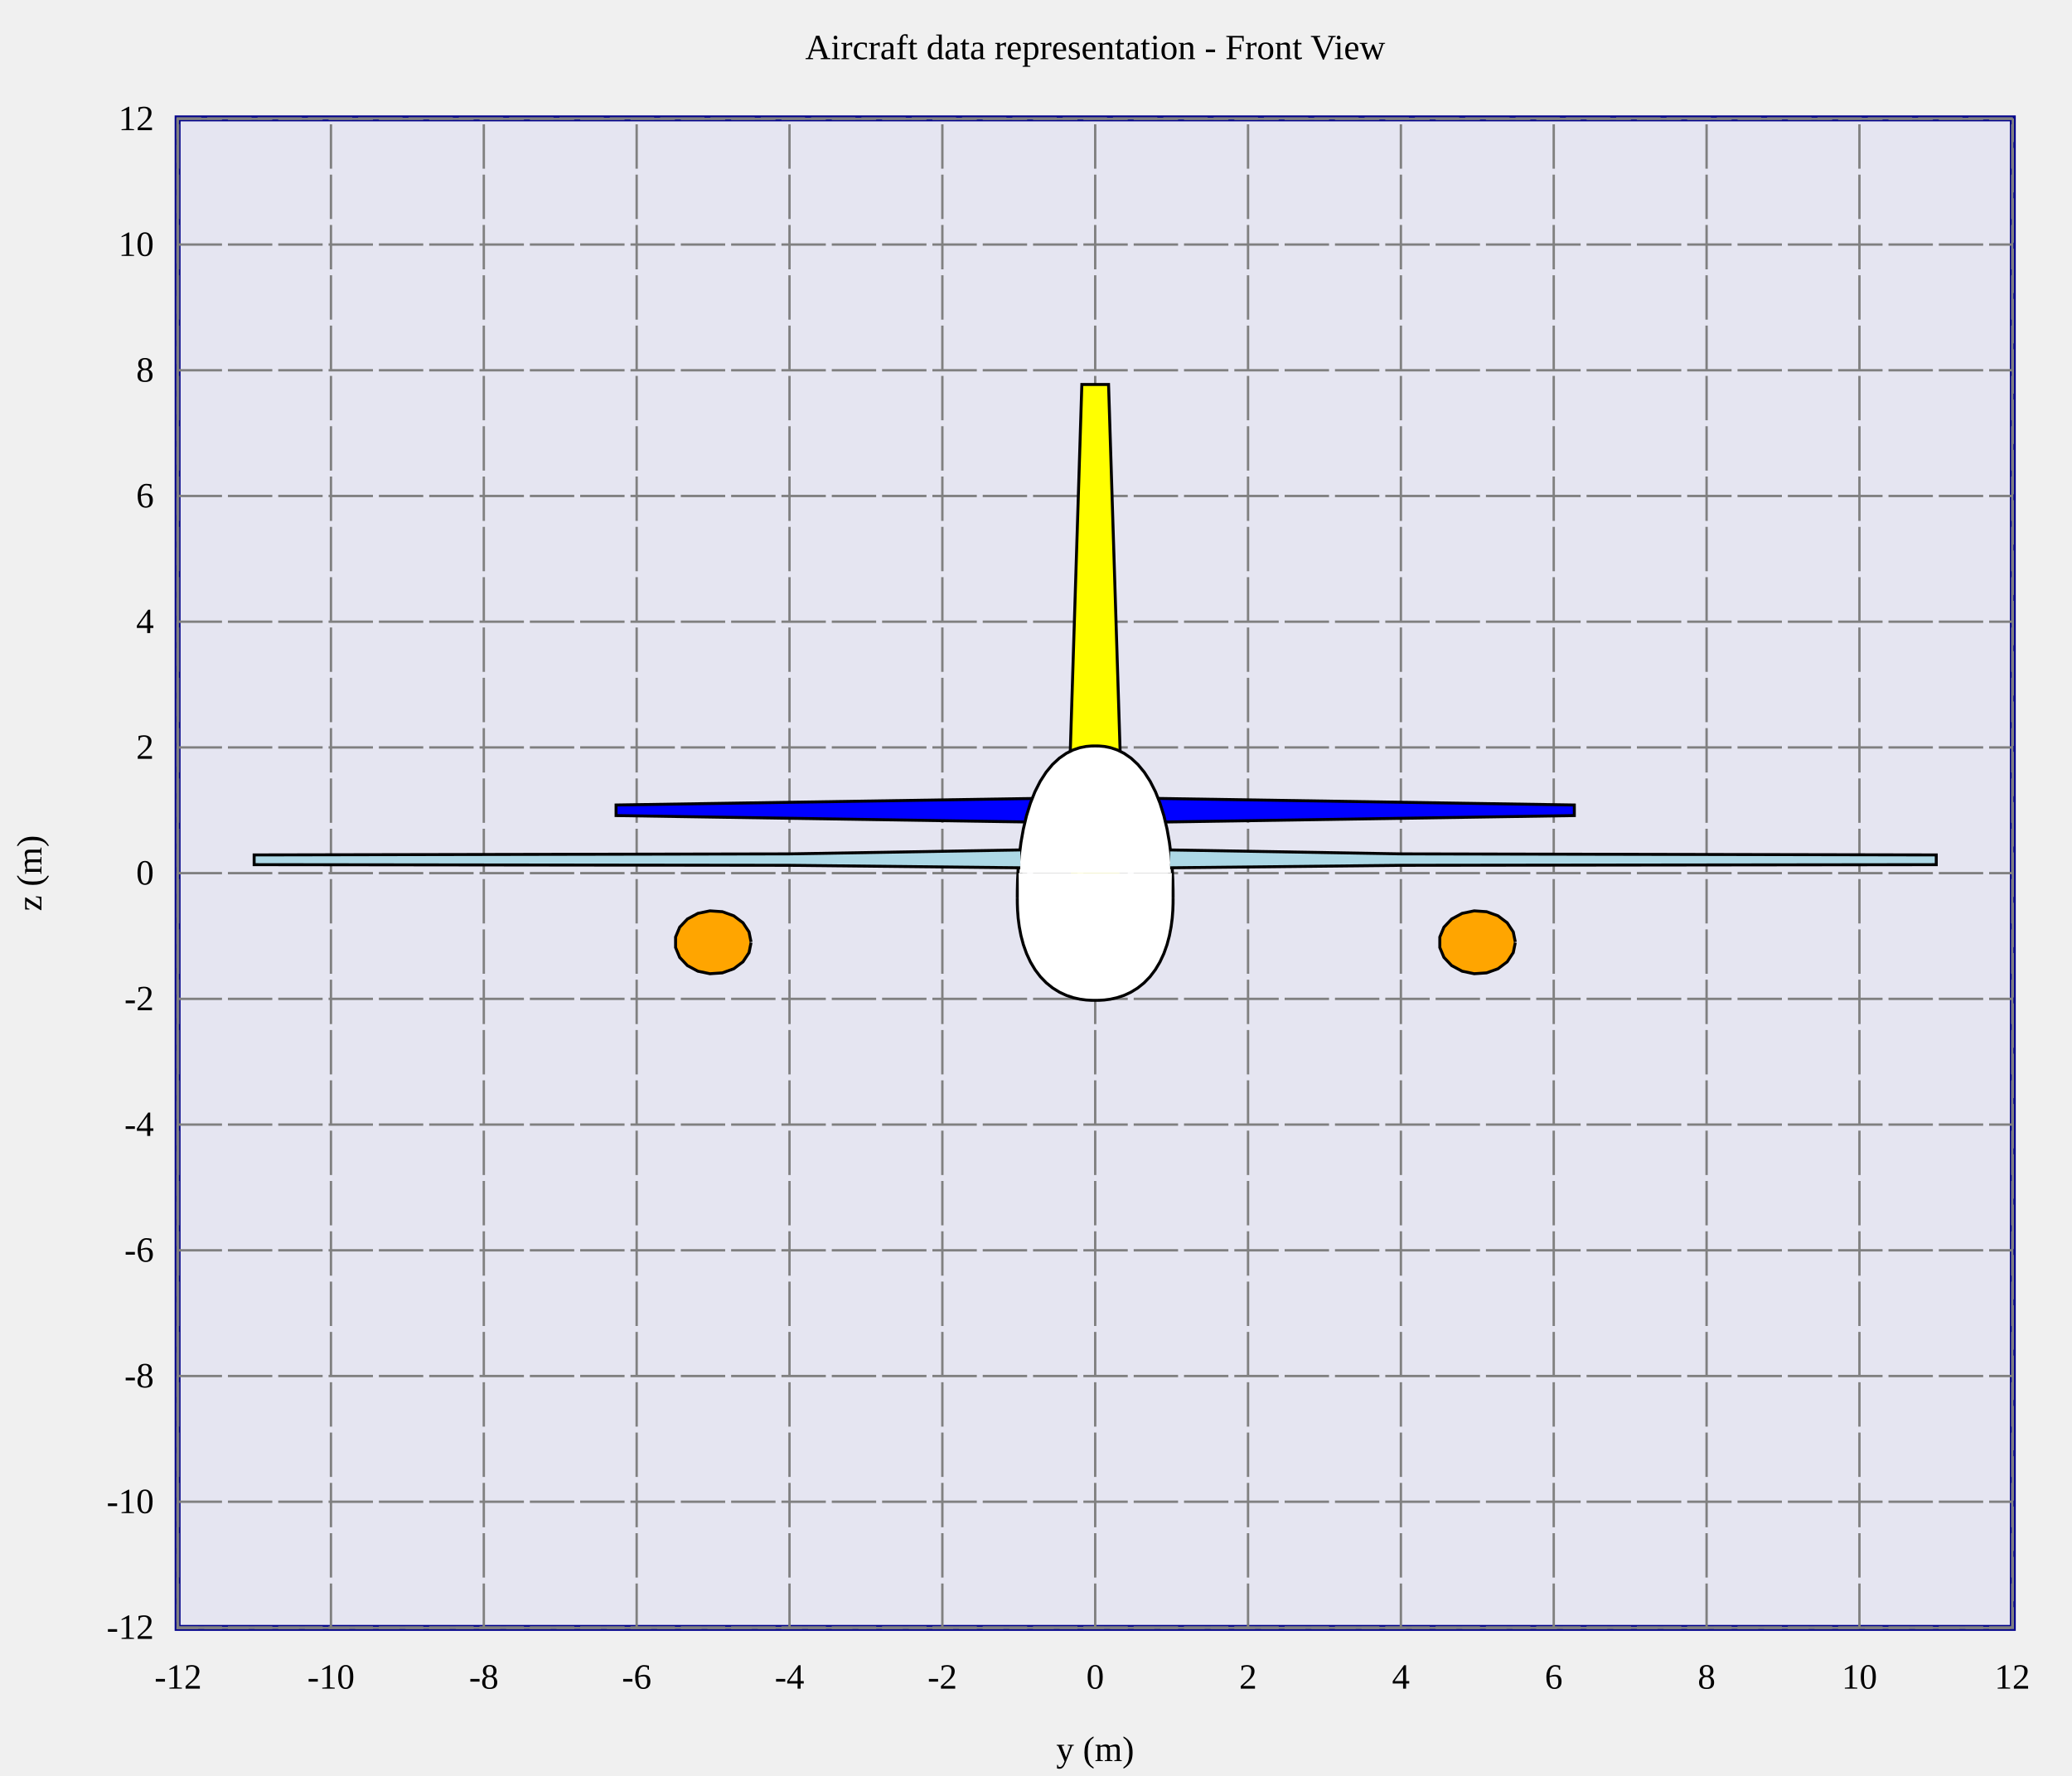
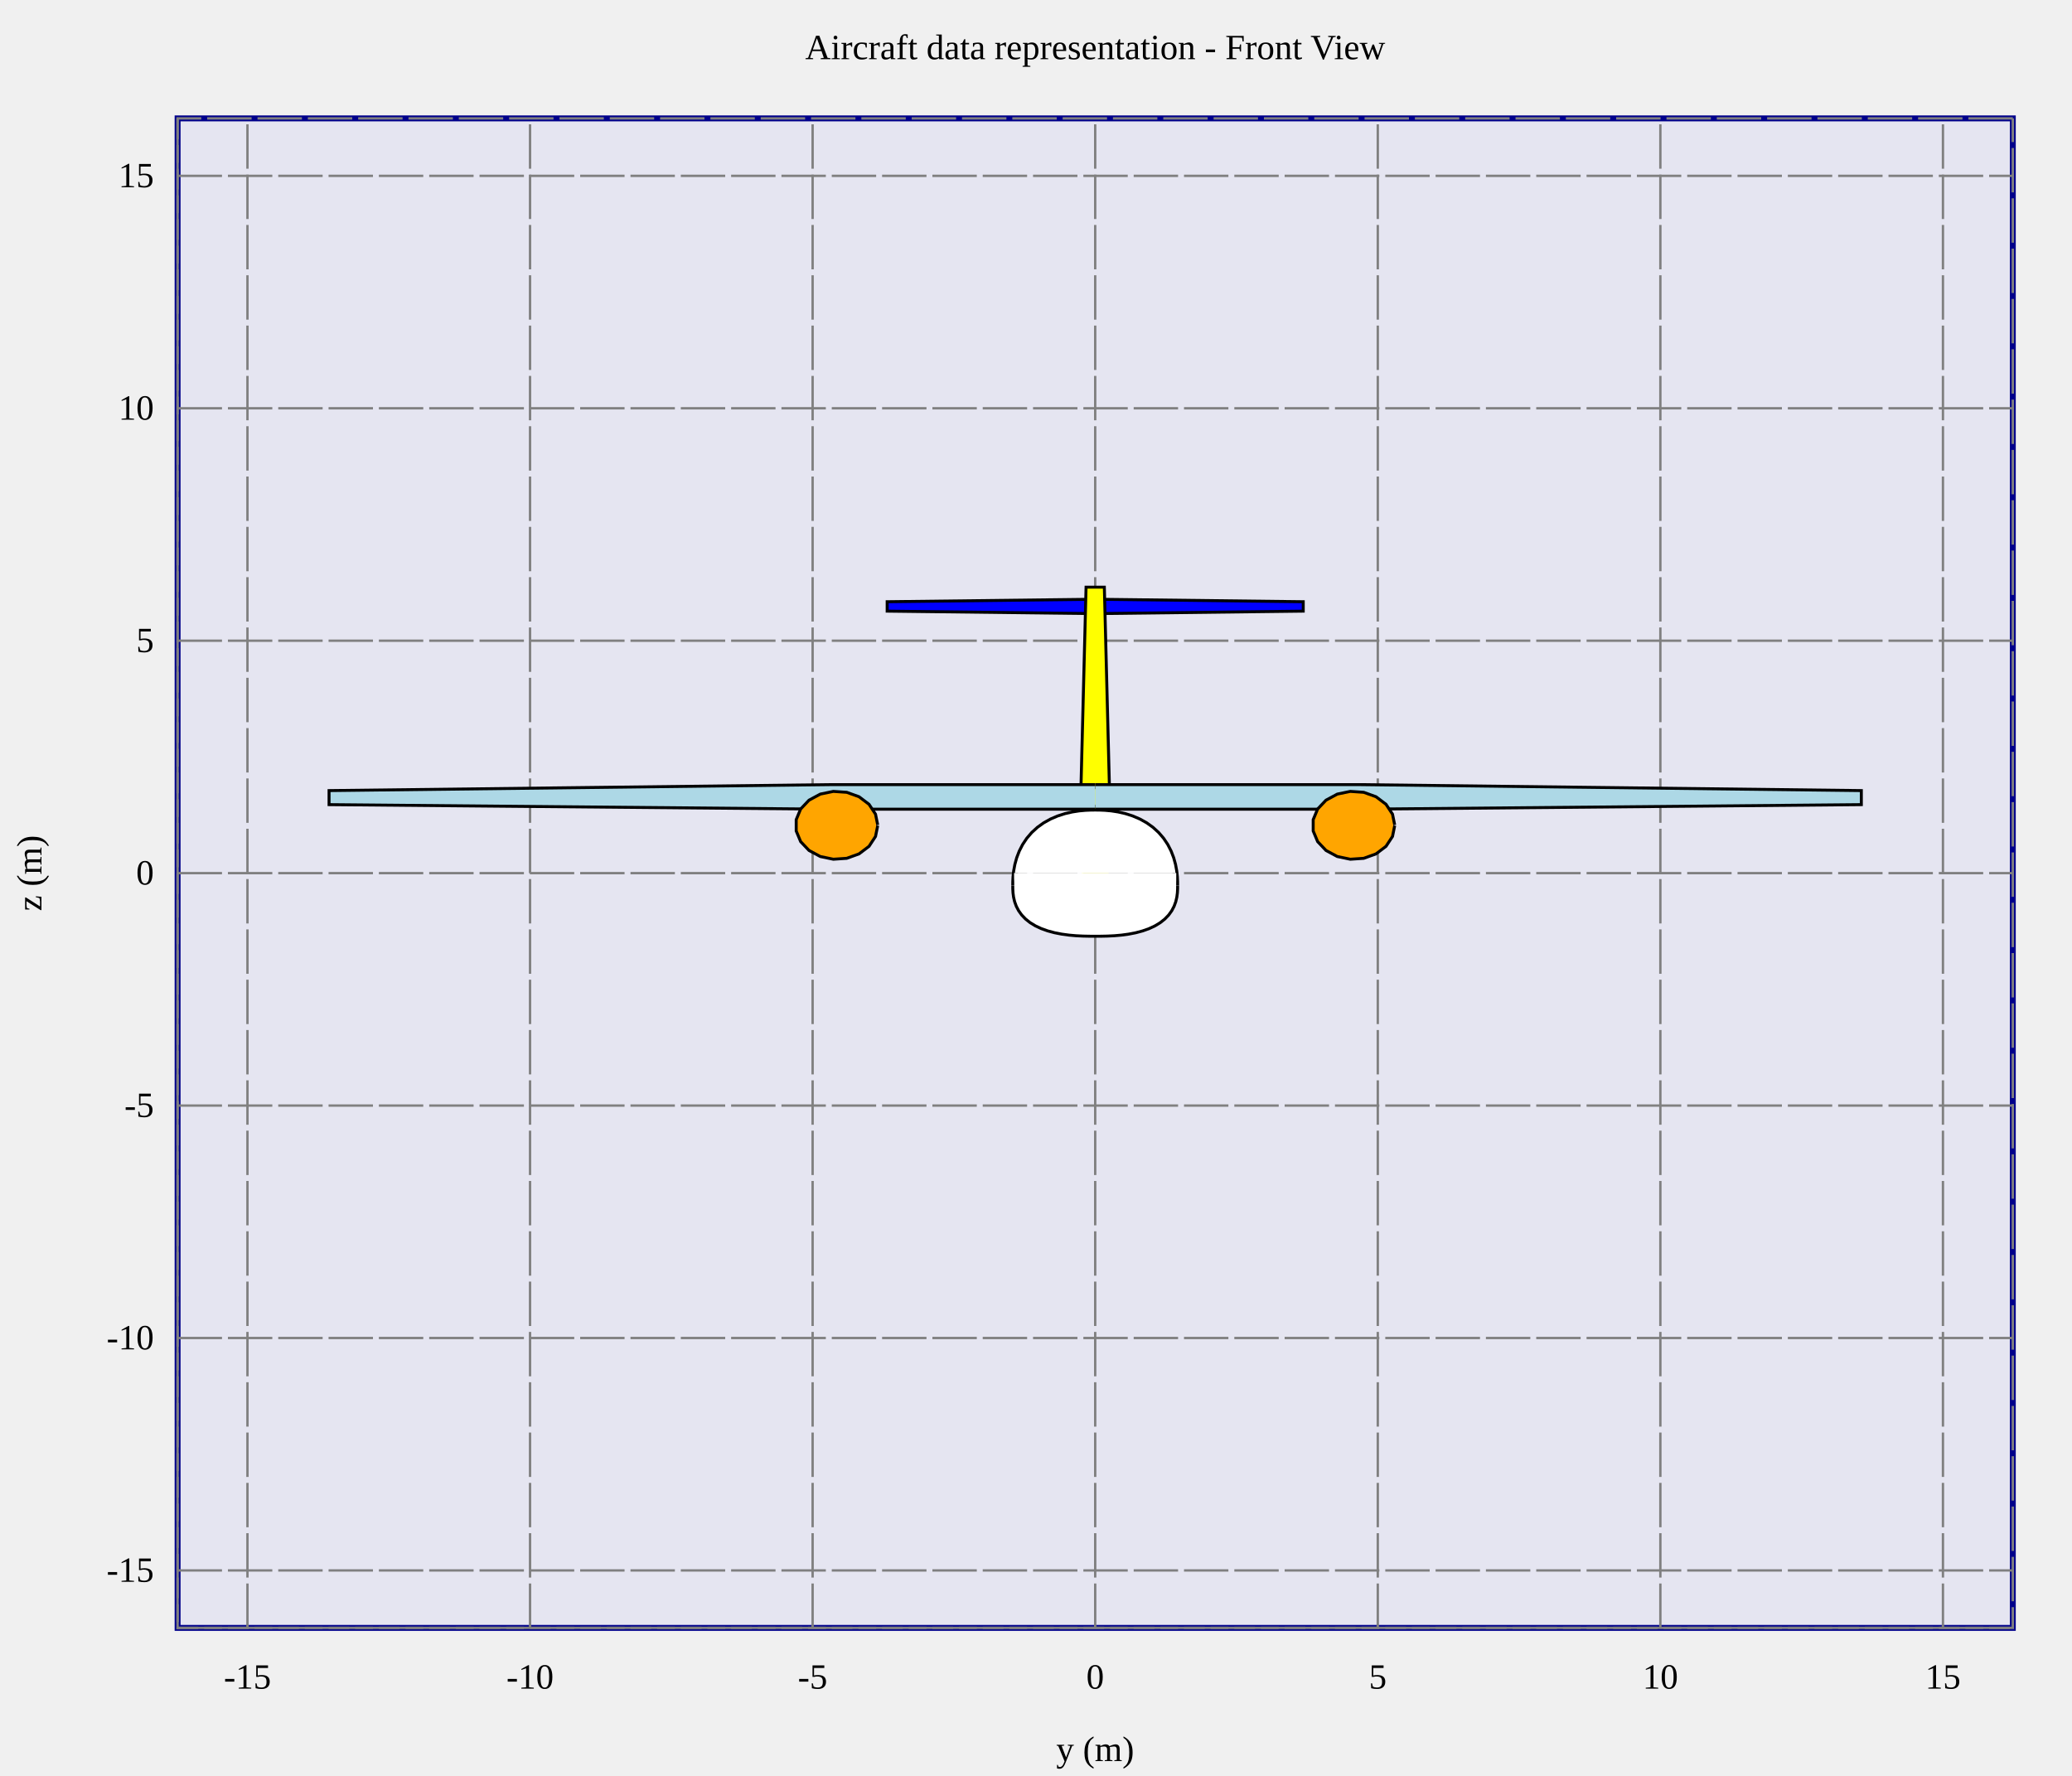
<svg xmlns="http://www.w3.org/2000/svg" id="svg" class="svg" width="700" height="600">
  <g id="page" width="700" height="600">
    <g id="graph" transform="translate(60,40)">
      <rect width="620" height="510" fill="blue" opacity="0.05" />
      <rect width="620" height="510" fill="none" opacity="1.0" style="stroke: darkblue; stroke-width: 2px;" />
      <g id="xAxis" class="axis" transform="translate(0,510)">
-         <g class="tick" transform="translate(0.1743827,0)" style="opacity: 1;">
+         <g class="tick" transform="translate(23.5994,0)" style="opacity: 1;">
          <line y2="-510" x2="0" style="fill: none; stroke: #808080; stroke-width: 0.8px; stroke-dasharray: 15px, 2px; font-style: normal; font-variant: normal; font-weight: normal; font-size: 10px; line-height: normal; font-family: sans-serif; shape-rendering: geometricprecision;" />
-           <text dy=".71em" y="12" x="0" style="text-anchor: middle;">-12</text>
+           <text dy=".71em" y="12" x="0" style="text-anchor: middle;">-15</text>
        </g>
-         <g class="tick" transform="translate(51.81199,0)" style="opacity: 1;">
+         <g class="tick" transform="translate(119.0663,0)" style="opacity: 1;">
          <line y2="-510" x2="0" style="fill: none; stroke: #808080; stroke-width: 0.8px; stroke-dasharray: 15px, 2px; font-style: normal; font-variant: normal; font-weight: normal; font-size: 10px; line-height: normal; font-family: sans-serif; shape-rendering: geometricprecision;" />
          <text dy=".71em" y="12" x="0" style="text-anchor: middle;">-10</text>
        </g>
-         <g class="tick" transform="translate(103.4496,0)" style="opacity: 1;">
+         <g class="tick" transform="translate(214.5331,0)" style="opacity: 1;">
          <line y2="-510" x2="0" style="fill: none; stroke: #808080; stroke-width: 0.8px; stroke-dasharray: 15px, 2px; font-style: normal; font-variant: normal; font-weight: normal; font-size: 10px; line-height: normal; font-family: sans-serif; shape-rendering: geometricprecision;" />
-           <text dy=".71em" y="12" x="0" style="text-anchor: middle;">-8</text>
-         </g>
-         <g class="tick" transform="translate(155.0872,0)" style="opacity: 1;">
-           <line y2="-510" x2="0" style="fill: none; stroke: #808080; stroke-width: 0.8px; stroke-dasharray: 15px, 2px; font-style: normal; font-variant: normal; font-weight: normal; font-size: 10px; line-height: normal; font-family: sans-serif; shape-rendering: geometricprecision;" />
-           <text dy=".71em" y="12" x="0" style="text-anchor: middle;">-6</text>
-         </g>
-         <g class="tick" transform="translate(206.7248,0)" style="opacity: 1;">
-           <line y2="-510" x2="0" style="fill: none; stroke: #808080; stroke-width: 0.8px; stroke-dasharray: 15px, 2px; font-style: normal; font-variant: normal; font-weight: normal; font-size: 10px; line-height: normal; font-family: sans-serif; shape-rendering: geometricprecision;" />
-           <text dy=".71em" y="12" x="0" style="text-anchor: middle;">-4</text>
-         </g>
-         <g class="tick" transform="translate(258.3624,0)" style="opacity: 1;">
-           <line y2="-510" x2="0" style="fill: none; stroke: #808080; stroke-width: 0.8px; stroke-dasharray: 15px, 2px; font-style: normal; font-variant: normal; font-weight: normal; font-size: 10px; line-height: normal; font-family: sans-serif; shape-rendering: geometricprecision;" />
-           <text dy=".71em" y="12" x="0" style="text-anchor: middle;">-2</text>
+           <text dy=".71em" y="12" x="0" style="text-anchor: middle;">-5</text>
        </g>
        <g class="tick" transform="translate(310,0)" style="opacity: 1;">
          <line y2="-510" x2="0" style="fill: none; stroke: #808080; stroke-width: 0.8px; stroke-dasharray: 15px, 2px; font-style: normal; font-variant: normal; font-weight: normal; font-size: 10px; line-height: normal; font-family: sans-serif; shape-rendering: geometricprecision;" />
          <text dy=".71em" y="12" x="0" style="text-anchor: middle;">0</text>
        </g>
-         <g class="tick" transform="translate(361.6376,0)" style="opacity: 1;">
+         <g class="tick" transform="translate(405.4669,0)" style="opacity: 1;">
          <line y2="-510" x2="0" style="fill: none; stroke: #808080; stroke-width: 0.8px; stroke-dasharray: 15px, 2px; font-style: normal; font-variant: normal; font-weight: normal; font-size: 10px; line-height: normal; font-family: sans-serif; shape-rendering: geometricprecision;" />
-           <text dy=".71em" y="12" x="0" style="text-anchor: middle;">2</text>
+           <text dy=".71em" y="12" x="0" style="text-anchor: middle;">5</text>
        </g>
-         <g class="tick" transform="translate(413.2752,0)" style="opacity: 1;">
-           <line y2="-510" x2="0" style="fill: none; stroke: #808080; stroke-width: 0.8px; stroke-dasharray: 15px, 2px; font-style: normal; font-variant: normal; font-weight: normal; font-size: 10px; line-height: normal; font-family: sans-serif; shape-rendering: geometricprecision;" />
-           <text dy=".71em" y="12" x="0" style="text-anchor: middle;">4</text>
-         </g>
-         <g class="tick" transform="translate(464.9128,0)" style="opacity: 1;">
-           <line y2="-510" x2="0" style="fill: none; stroke: #808080; stroke-width: 0.8px; stroke-dasharray: 15px, 2px; font-style: normal; font-variant: normal; font-weight: normal; font-size: 10px; line-height: normal; font-family: sans-serif; shape-rendering: geometricprecision;" />
-           <text dy=".71em" y="12" x="0" style="text-anchor: middle;">6</text>
-         </g>
-         <g class="tick" transform="translate(516.5504,0)" style="opacity: 1;">
-           <line y2="-510" x2="0" style="fill: none; stroke: #808080; stroke-width: 0.8px; stroke-dasharray: 15px, 2px; font-style: normal; font-variant: normal; font-weight: normal; font-size: 10px; line-height: normal; font-family: sans-serif; shape-rendering: geometricprecision;" />
-           <text dy=".71em" y="12" x="0" style="text-anchor: middle;">8</text>
-         </g>
-         <g class="tick" transform="translate(568.188,0)" style="opacity: 1;">
+         <g class="tick" transform="translate(500.9337,0)" style="opacity: 1;">
          <line y2="-510" x2="0" style="fill: none; stroke: #808080; stroke-width: 0.8px; stroke-dasharray: 15px, 2px; font-style: normal; font-variant: normal; font-weight: normal; font-size: 10px; line-height: normal; font-family: sans-serif; shape-rendering: geometricprecision;" />
          <text dy=".71em" y="12" x="0" style="text-anchor: middle;">10</text>
        </g>
-         <g class="tick" transform="translate(619.8256,0)" style="opacity: 1;">
+         <g class="tick" transform="translate(596.4006,0)" style="opacity: 1;">
          <line y2="-510" x2="0" style="fill: none; stroke: #808080; stroke-width: 0.8px; stroke-dasharray: 15px, 2px; font-style: normal; font-variant: normal; font-weight: normal; font-size: 10px; line-height: normal; font-family: sans-serif; shape-rendering: geometricprecision;" />
-           <text dy=".71em" y="12" x="0" style="text-anchor: middle;">12</text>
+           <text dy=".71em" y="12" x="0" style="text-anchor: middle;">15</text>
        </g>
        <path class="domain" d="M0,-510V0H620V-510" style="fill: none; stroke: #808080; stroke-width: 0.8px; stroke-dasharray: 15px, 2px; font-style: normal; font-variant: normal; font-weight: normal; font-size: 10px; line-height: normal; font-family: sans-serif; shape-rendering: geometricprecision;" />
      </g>
      <g id="yAxis" class="axis">
-         <g class="tick" transform="translate(0,509.8566)" style="opacity: 1;">
+         <g class="tick" transform="translate(0,490.5876)" style="opacity: 1;">
          <line x2="620" y2="0" style="fill: none; stroke: #808080; stroke-dasharray: 15px, 2px; stroke-width: 0.8px; shape-rendering: geometricprecision;" />
-           <text dy=".32em" x="-8" y="0" style="text-anchor: end;">-12</text>
+           <text dy=".32em" x="-8" y="0" style="text-anchor: end;">-15</text>
        </g>
-         <g class="tick" transform="translate(0,467.3805)" style="opacity: 1;">
+         <g class="tick" transform="translate(0,412.0584)" style="opacity: 1;">
          <line x2="620" y2="0" style="fill: none; stroke: #808080; stroke-dasharray: 15px, 2px; stroke-width: 0.8px; shape-rendering: geometricprecision;" />
          <text dy=".32em" x="-8" y="0" style="text-anchor: end;">-10</text>
        </g>
-         <g class="tick" transform="translate(0,424.9044)" style="opacity: 1;">
+         <g class="tick" transform="translate(0,333.5292)" style="opacity: 1;">
          <line x2="620" y2="0" style="fill: none; stroke: #808080; stroke-dasharray: 15px, 2px; stroke-width: 0.8px; shape-rendering: geometricprecision;" />
-           <text dy=".32em" x="-8" y="0" style="text-anchor: end;">-8</text>
-         </g>
-         <g class="tick" transform="translate(0,382.4283)" style="opacity: 1;">
-           <line x2="620" y2="0" style="fill: none; stroke: #808080; stroke-dasharray: 15px, 2px; stroke-width: 0.8px; shape-rendering: geometricprecision;" />
-           <text dy=".32em" x="-8" y="0" style="text-anchor: end;">-6</text>
-         </g>
-         <g class="tick" transform="translate(0,339.9522)" style="opacity: 1;">
-           <line x2="620" y2="0" style="fill: none; stroke: #808080; stroke-dasharray: 15px, 2px; stroke-width: 0.8px; shape-rendering: geometricprecision;" />
-           <text dy=".32em" x="-8" y="0" style="text-anchor: end;">-4</text>
-         </g>
-         <g class="tick" transform="translate(0,297.4761)" style="opacity: 1;">
-           <line x2="620" y2="0" style="fill: none; stroke: #808080; stroke-dasharray: 15px, 2px; stroke-width: 0.8px; shape-rendering: geometricprecision;" />
-           <text dy=".32em" x="-8" y="0" style="text-anchor: end;">-2</text>
+           <text dy=".32em" x="-8" y="0" style="text-anchor: end;">-5</text>
        </g>
        <g class="tick" transform="translate(0,255)" style="opacity: 1;">
          <line x2="620" y2="0" style="fill: none; stroke: #808080; stroke-dasharray: 15px, 2px; stroke-width: 0.8px; shape-rendering: geometricprecision;" />
          <text dy=".32em" x="-8" y="0" style="text-anchor: end;">0</text>
        </g>
-         <g class="tick" transform="translate(0,212.5239)" style="opacity: 1;">
+         <g class="tick" transform="translate(0,176.4708)" style="opacity: 1;">
          <line x2="620" y2="0" style="fill: none; stroke: #808080; stroke-dasharray: 15px, 2px; stroke-width: 0.8px; shape-rendering: geometricprecision;" />
-           <text dy=".32em" x="-8" y="0" style="text-anchor: end;">2</text>
+           <text dy=".32em" x="-8" y="0" style="text-anchor: end;">5</text>
        </g>
-         <g class="tick" transform="translate(0,170.0478)" style="opacity: 1;">
-           <line x2="620" y2="0" style="fill: none; stroke: #808080; stroke-dasharray: 15px, 2px; stroke-width: 0.8px; shape-rendering: geometricprecision;" />
-           <text dy=".32em" x="-8" y="0" style="text-anchor: end;">4</text>
-         </g>
-         <g class="tick" transform="translate(0,127.5717)" style="opacity: 1;">
-           <line x2="620" y2="0" style="fill: none; stroke: #808080; stroke-dasharray: 15px, 2px; stroke-width: 0.8px; shape-rendering: geometricprecision;" />
-           <text dy=".32em" x="-8" y="0" style="text-anchor: end;">6</text>
-         </g>
-         <g class="tick" transform="translate(0,85.09563)" style="opacity: 1;">
-           <line x2="620" y2="0" style="fill: none; stroke: #808080; stroke-dasharray: 15px, 2px; stroke-width: 0.8px; shape-rendering: geometricprecision;" />
-           <text dy=".32em" x="-8" y="0" style="text-anchor: end;">8</text>
-         </g>
-         <g class="tick" transform="translate(0,42.61954)" style="opacity: 1;">
+         <g class="tick" transform="translate(0,97.94161)" style="opacity: 1;">
          <line x2="620" y2="0" style="fill: none; stroke: #808080; stroke-dasharray: 15px, 2px; stroke-width: 0.8px; shape-rendering: geometricprecision;" />
          <text dy=".32em" x="-8" y="0" style="text-anchor: end;">10</text>
        </g>
-         <g class="tick" transform="translate(0,0.1434438)" style="opacity: 1;">
+         <g class="tick" transform="translate(0,19.41241)" style="opacity: 1;">
          <line x2="620" y2="0" style="fill: none; stroke: #808080; stroke-dasharray: 15px, 2px; stroke-width: 0.8px; shape-rendering: geometricprecision;" />
-           <text dy=".32em" x="-8" y="0" style="text-anchor: end;">12</text>
+           <text dy=".32em" x="-8" y="0" style="text-anchor: end;">15</text>
        </g>
        <path class="domain" d="M620,0H0V510H620" style="fill: none; stroke: #808080; stroke-dasharray: 15px, 2px; stroke-width: 0.8px; shape-rendering: geometricprecision;" />
      </g>
      <g id="xy" class="xy">
-         <path id="line" d="M310,229.939L471.368,232.468L471.368,235.056L310,237.585" class="line" style="fill:none; stroke:black; stroke-width:2" />
-         <path id="area" d="M310,229.939L471.368,232.468L471.368,235.056L310,237.585L310,255L471.368,255L471.368,255L310,255Z" class="area" style="fill:blue;" opacity="1" />
+         <path id="line" d="M310,162.963L379.782,163.791L379.782,165.987L310,166.816" class="line" style="fill:none; stroke:black; stroke-width:2" />
+         <path id="area" d="M310,162.963L379.782,163.791L379.782,165.987L310,166.816L310,255L379.782,255L379.782,255L310,255Z" class="area" style="fill:blue;" opacity="1" />
      </g>
      <g id="xy" class="xy">
-         <path id="line" d="M310,229.939L148.632,232.468L148.632,235.056L310,237.585" class="line" style="fill:none; stroke:black; stroke-width:2" />
-         <path id="area" d="M310,229.939L148.632,232.468L148.632,235.056L310,237.585L310,255L148.632,255L148.632,255L310,255Z" class="area" style="fill:blue;" opacity="1" />
+         <path id="line" d="M310,162.963L240.218,163.791L240.218,165.987L310,166.816" class="line" style="fill:none; stroke:black; stroke-width:2" />
+         <path id="area" d="M310,162.963L240.218,163.791L240.218,165.987L310,166.816L310,255L240.218,255L240.218,255L310,255Z" class="area" style="fill:blue;" opacity="1" />
      </g>
      <g id="xy" class="xy">
-         <path id="line" d="M318.211,223.143L314.028,90.405L305.972,90.405L301.789,223.143" class="line" style="fill:none; stroke:black; stroke-width:2" />
-         <path id="area" d="M318.211,223.143L314.028,90.405L305.972,90.405L301.789,223.143L301.789,255L305.972,255L314.028,255L318.211,255Z" class="area" style="fill:yellow;" opacity="1" />
+         <path id="line" d="M314.526,234.582L312.601,158.88L307.399,158.88L305.474,234.582" class="line" style="fill:none; stroke:black; stroke-width:2" />
+         <path id="area" d="M314.526,234.582L312.601,158.88L307.399,158.88L305.474,234.582L305.474,255L307.399,255L312.601,255L314.526,255Z" class="area" style="fill:yellow;" opacity="1" />
      </g>
      <g id="xy" class="xy">
-         <path id="line" d="M284.181,263.495L284.193,260.882L284.271,257.489L284.471,253.536L284.841,249.221L285.414,244.721L286.218,240.193L287.266,235.773L288.563,231.577L290.103,227.699L291.868,224.214L293.832,221.175L295.958,218.615L298.197,216.545L300.49,214.959L302.77,213.826L304.955,213.096L306.958,212.7L308.676,212.547L310,212.524L310,212.524L311.324,212.547L313.042,212.7L315.045,213.096L317.23,213.826L319.51,214.959L321.803,216.545L324.042,218.615L326.168,221.175L328.132,224.214L329.897,227.699L331.437,231.577L332.734,235.773L333.782,240.193L334.586,244.721L335.159,249.221L335.529,253.536L335.729,257.489L335.807,260.882L335.819,263.495" class="line" style="fill:none; stroke:black; stroke-width:2" />
-         <path id="area" d="M284.181,263.495L284.193,260.882L284.271,257.489L284.471,253.536L284.841,249.221L285.414,244.721L286.218,240.193L287.266,235.773L288.563,231.577L290.103,227.699L291.868,224.214L293.832,221.175L295.958,218.615L298.197,216.545L300.49,214.959L302.77,213.826L304.955,213.096L306.958,212.7L308.676,212.547L310,212.524L310,212.524L311.324,212.547L313.042,212.7L315.045,213.096L317.23,213.826L319.51,214.959L321.803,216.545L324.042,218.615L326.168,221.175L328.132,224.214L329.897,227.699L331.437,231.577L332.734,235.773L333.782,240.193L334.586,244.721L335.159,249.221L335.529,253.536L335.729,257.489L335.807,260.882L335.819,263.495L335.819,255L335.807,255L335.729,255L335.529,255L335.159,255L334.586,255L333.782,255L332.734,255L331.437,255L329.897,255L328.132,255L326.168,255L324.042,255L321.803,255L319.51,255L317.23,255L315.045,255L313.042,255L311.324,255L310,255L310,255L308.676,255L306.958,255L304.955,255L302.77,255L300.49,255L298.197,255L295.958,255L293.832,255L291.868,255L290.103,255L288.563,255L287.266,255L286.218,255L285.414,255L284.841,255L284.471,255L284.271,255L284.193,255L284.181,255Z" class="area" style="fill:white;" opacity="1" />
+         <path id="line" d="M282.649,259.164L282.661,257.883L282.743,256.22L282.956,254.282L283.347,252.168L283.955,249.962L284.807,247.743L285.917,245.577L287.291,243.52L288.922,241.62L290.792,239.911L292.873,238.422L295.124,237.167L297.496,236.153L299.926,235.375L302.34,234.82L304.656,234.462L306.777,234.268L308.597,234.193L310,234.182L310,234.182L311.403,234.193L313.223,234.268L315.344,234.462L317.66,234.82L320.074,235.375L322.504,236.153L324.876,237.167L327.127,238.422L329.208,239.911L331.078,241.62L332.709,243.52L334.083,245.577L335.193,247.743L336.045,249.962L336.653,252.168L337.044,254.282L337.257,256.22L337.339,257.883L337.351,259.164" class="line" style="fill:none; stroke:black; stroke-width:2" />
+         <path id="area" d="M282.649,259.164L282.661,257.883L282.743,256.22L282.956,254.282L283.347,252.168L283.955,249.962L284.807,247.743L285.917,245.577L287.291,243.52L288.922,241.62L290.792,239.911L292.873,238.422L295.124,237.167L297.496,236.153L299.926,235.375L302.34,234.82L304.656,234.462L306.777,234.268L308.597,234.193L310,234.182L310,234.182L311.403,234.193L313.223,234.268L315.344,234.462L317.66,234.82L320.074,235.375L322.504,236.153L324.876,237.167L327.127,238.422L329.208,239.911L331.078,241.62L332.709,243.52L334.083,245.577L335.193,247.743L336.045,249.962L336.653,252.168L337.044,254.282L337.257,256.22L337.339,257.883L337.351,259.164L337.351,255L337.339,255L337.257,255L337.044,255L336.653,255L336.045,255L335.193,255L334.083,255L332.709,255L331.078,255L329.208,255L327.127,255L324.876,255L322.504,255L320.074,255L317.66,255L315.344,255L313.223,255L311.403,255L310,255L310,255L308.597,255L306.777,255L304.656,255L302.34,255L299.926,255L297.496,255L295.124,255L292.873,255L290.792,255L288.922,255L287.291,255L285.917,255L284.807,255L283.955,255L283.347,255L282.956,255L282.743,255L282.661,255L282.649,255Z" class="area" style="fill:white;" opacity="1" />
      </g>
      <g id="xy" class="xy">
-         <path id="line" d="M335.819,263.495L335.807,265.238L335.729,267.499L335.529,270.135L335.159,273.011L334.586,276.011L333.782,279.03L332.734,281.976L331.437,284.774L329.897,287.359L328.132,289.683L326.168,291.709L324.042,293.416L321.803,294.795L319.51,295.853L317.23,296.608L315.045,297.095L313.042,297.358L311.324,297.461L310,297.476L310,297.476L308.676,297.461L306.958,297.358L304.955,297.095L302.77,296.608L300.49,295.853L298.197,294.795L295.958,293.416L293.832,291.709L291.868,289.683L290.103,287.359L288.563,284.774L287.266,281.976L286.218,279.03L285.414,276.011L284.841,273.011L284.471,270.135L284.271,267.499L284.193,265.238L284.181,263.495" class="line" style="fill:none; stroke:black; stroke-width:2" />
-         <path id="area" d="M335.819,263.495L335.807,265.238L335.729,267.499L335.529,270.135L335.159,273.011L334.586,276.011L333.782,279.03L332.734,281.976L331.437,284.774L329.897,287.359L328.132,289.683L326.168,291.709L324.042,293.416L321.803,294.795L319.51,295.853L317.23,296.608L315.045,297.095L313.042,297.358L311.324,297.461L310,297.476L310,297.476L308.676,297.461L306.958,297.358L304.955,297.095L302.77,296.608L300.49,295.853L298.197,294.795L295.958,293.416L293.832,291.709L291.868,289.683L290.103,287.359L288.563,284.774L287.266,281.976L286.218,279.03L285.414,276.011L284.841,273.011L284.471,270.135L284.271,267.499L284.193,265.238L284.181,263.495L284.181,255L284.193,255L284.271,255L284.471,255L284.841,255L285.414,255L286.218,255L287.266,255L288.563,255L290.103,255L291.868,255L293.832,255L295.958,255L298.197,255L300.49,255L302.77,255L304.955,255L306.958,255L308.676,255L310,255L310,255L311.324,255L313.042,255L315.045,255L317.23,255L319.51,255L321.803,255L324.042,255L326.168,255L328.132,255L329.897,255L331.437,255L332.734,255L333.782,255L334.586,255L335.159,255L335.529,255L335.729,255L335.807,255L335.819,255Z" class="area" style="fill:white;" opacity="1" />
+         <path id="line" d="M337.351,259.164L337.34,260.316L337.268,261.628L337.08,263.046L336.733,264.518L336.192,265.999L335.429,267.451L334.429,268.84L333.182,270.137L331.69,271.32L329.964,272.371L328.021,273.279L325.891,274.038L323.611,274.648L321.226,275.112L318.793,275.442L316.376,275.653L314.048,275.767L311.892,275.812L310,275.818L310,275.818L308.108,275.812L305.952,275.767L303.624,275.653L301.207,275.442L298.774,275.112L296.389,274.648L294.109,274.038L291.979,273.279L290.036,272.371L288.31,271.32L286.818,270.137L285.571,268.84L284.571,267.451L283.808,265.999L283.267,264.518L282.92,263.046L282.732,261.628L282.66,260.316L282.649,259.164" class="line" style="fill:none; stroke:black; stroke-width:2" />
+         <path id="area" d="M337.351,259.164L337.34,260.316L337.268,261.628L337.08,263.046L336.733,264.518L336.192,265.999L335.429,267.451L334.429,268.84L333.182,270.137L331.69,271.32L329.964,272.371L328.021,273.279L325.891,274.038L323.611,274.648L321.226,275.112L318.793,275.442L316.376,275.653L314.048,275.767L311.892,275.812L310,275.818L310,275.818L308.108,275.812L305.952,275.767L303.624,275.653L301.207,275.442L298.774,275.112L296.389,274.648L294.109,274.038L291.979,273.279L290.036,272.371L288.31,271.32L286.818,270.137L285.571,268.84L284.571,267.451L283.808,265.999L283.267,264.518L282.92,263.046L282.732,261.628L282.66,260.316L282.649,259.164L282.649,255L282.66,255L282.732,255L282.92,255L283.267,255L283.808,255L284.571,255L285.571,255L286.818,255L288.31,255L290.036,255L291.979,255L294.109,255L296.389,255L298.774,255L301.207,255L303.624,255L305.952,255L308.108,255L310,255L310,255L311.892,255L314.048,255L316.376,255L318.793,255L321.226,255L323.611,255L325.891,255L328.021,255L329.964,255L331.69,255L333.182,255L334.429,255L335.429,255L336.192,255L336.733,255L337.08,255L337.268,255L337.34,255L337.351,255Z" class="area" style="fill:white;" opacity="1" />
      </g>
      <g id="xy" class="xy">
-         <path id="line" d="M335.31,247.661L413.248,248.991L593.643,249.343L593.643,251.637L413.248,251.858L335.31,252.692" class="line" style="fill:none; stroke:black; stroke-width:2" />
-         <path id="area" d="M335.31,247.661L413.248,248.991L593.643,249.343L593.643,251.637L413.248,251.858L335.31,252.692L335.31,255L413.248,255L593.643,255L593.643,255L413.248,255L335.31,255Z" class="area" style="fill:lightblue;" opacity="1" />
+         <path id="line" d="M310,225.598L399.739,225.598L568.333,227.602L568.333,231.36L399.739,232.893L310,232.893" class="line" style="fill:none; stroke:black; stroke-width:2" />
+         <path id="area" d="M310,225.598L399.739,225.598L568.333,227.602L568.333,231.36L399.739,232.893L310,232.893L310,255L399.739,255L568.333,255L568.333,255L399.739,255L310,255Z" class="area" style="fill:lightblue;" opacity="1" />
      </g>
      <g id="xy" class="xy">
-         <path id="line" d="M284.69,247.661L206.752,248.991L26.357,249.343L26.357,251.637L206.752,251.858L284.69,252.692" class="line" style="fill:none; stroke:black; stroke-width:2" />
-         <path id="area" d="M284.69,247.661L206.752,248.991L26.357,249.343L26.357,251.637L206.752,251.858L284.69,252.692L284.69,255L206.752,255L26.357,255L26.357,255L206.752,255L284.69,255Z" class="area" style="fill:lightblue;" opacity="1" />
+         <path id="line" d="M310,225.598L220.261,225.598L51.667,227.602L51.667,231.36L220.261,232.893L310,232.893" class="line" style="fill:none; stroke:black; stroke-width:2" />
+         <path id="area" d="M310,225.598L220.261,225.598L51.667,227.602L51.667,231.36L220.261,232.893L310,232.893L310,255L220.261,255L51.667,255L51.667,255L220.261,255L310,255Z" class="area" style="fill:lightblue;" opacity="1" />
      </g>
      <g id="xy" class="xy">
-         <path id="line" d="M451.433,278.362L450.764,275.066L448.831,272.128L445.843,269.865L442.123,268.523L438.075,268.247L434.138,269.067L430.737,270.895L428.242,273.531L426.924,276.691L426.924,280.032L428.242,283.193L430.737,285.829L434.138,287.657L438.075,288.477L442.123,288.201L445.843,286.859L448.831,284.596L450.764,281.657L451.433,278.362" class="line" style="fill:none; stroke:black; stroke-width:2" />
-         <path id="area" d="M451.433,278.362L450.764,275.066L448.831,272.128L445.843,269.865L442.123,268.523L438.075,268.247L434.138,269.067L430.737,270.895L428.242,273.531L426.924,276.691L426.924,280.032L428.242,283.193L430.737,285.829L434.138,287.657L438.075,288.477L442.123,288.201L445.843,286.859L448.831,284.596L450.764,281.657L451.433,278.362L451.433,255L450.764,255L448.831,255L445.843,255L442.123,255L438.075,255L434.138,255L430.737,255L428.242,255L426.924,255L426.924,255L428.242,255L430.737,255L434.138,255L438.075,255L442.123,255L445.843,255L448.831,255L450.764,255L451.433,255Z" class="area" style="fill:orange;" opacity="1" />
+         <path id="line" d="M410.695,238.839L409.97,235.27L407.876,232.087L404.639,229.636L400.61,228.182L396.226,227.883L391.96,228.771L388.277,230.751L385.575,233.607L384.146,237.03L384.146,240.649L385.575,244.072L388.277,246.928L391.96,248.908L396.226,249.796L400.61,249.497L404.639,248.043L407.876,245.592L409.97,242.409L410.695,238.839" class="line" style="fill:none; stroke:black; stroke-width:2" />
+         <path id="area" d="M410.695,238.839L409.97,235.27L407.876,232.087L404.639,229.636L400.61,228.182L396.226,227.883L391.96,228.771L388.277,230.751L385.575,233.607L384.146,237.03L384.146,240.649L385.575,244.072L388.277,246.928L391.96,248.908L396.226,249.796L400.61,249.497L404.639,248.043L407.876,245.592L409.97,242.409L410.695,238.839L410.695,255L409.97,255L407.876,255L404.639,255L400.61,255L396.226,255L391.96,255L388.277,255L385.575,255L384.146,255L384.146,255L385.575,255L388.277,255L391.96,255L396.226,255L400.61,255L404.639,255L407.876,255L409.97,255L410.695,255Z" class="area" style="fill:orange;" opacity="1" />
      </g>
      <g id="xy" class="xy">
-         <path id="line" d="M193.245,278.362L192.576,275.066L190.643,272.128L187.655,269.865L183.935,268.523L179.887,268.247L175.95,269.067L172.549,270.895L170.054,273.531L168.736,276.691L168.736,280.032L170.054,283.193L172.549,285.829L175.95,287.657L179.887,288.477L183.935,288.201L187.655,286.859L190.643,284.596L192.576,281.657L193.245,278.362" class="line" style="fill:none; stroke:black; stroke-width:2" />
-         <path id="area" d="M193.245,278.362L192.576,275.066L190.643,272.128L187.655,269.865L183.935,268.523L179.887,268.247L175.95,269.067L172.549,270.895L170.054,273.531L168.736,276.691L168.736,280.032L170.054,283.193L172.549,285.829L175.95,287.657L179.887,288.477L183.935,288.201L187.655,286.859L190.643,284.596L192.576,281.657L193.245,278.362L193.245,255L192.576,255L190.643,255L187.655,255L183.935,255L179.887,255L175.95,255L172.549,255L170.054,255L168.736,255L168.736,255L170.054,255L172.549,255L175.95,255L179.887,255L183.935,255L187.655,255L190.643,255L192.576,255L193.245,255Z" class="area" style="fill:orange;" opacity="1" />
+         <path id="line" d="M236.036,238.839L235.312,235.27L233.218,232.087L229.981,229.636L225.952,228.182L221.567,227.883L217.302,228.771L213.619,230.751L210.916,233.607L209.488,237.03L209.488,240.649L210.916,244.072L213.619,246.928L217.302,248.908L221.567,249.796L225.952,249.497L229.981,248.043L233.218,245.592L235.312,242.409L236.036,238.839" class="line" style="fill:none; stroke:black; stroke-width:2" />
+         <path id="area" d="M236.036,238.839L235.312,235.27L233.218,232.087L229.981,229.636L225.952,228.182L221.567,227.883L217.302,228.771L213.619,230.751L210.916,233.607L209.488,237.03L209.488,240.649L210.916,244.072L213.619,246.928L217.302,248.908L221.567,249.796L225.952,249.497L229.981,248.043L233.218,245.592L235.312,242.409L236.036,238.839L236.036,255L235.312,255L233.218,255L229.981,255L225.952,255L221.567,255L217.302,255L213.619,255L210.916,255L209.488,255L209.488,255L210.916,255L213.619,255L217.302,255L221.567,255L225.952,255L229.981,255L233.218,255L235.312,255L236.036,255Z" class="area" style="fill:orange;" opacity="1" />
      </g>
    </g>
  </g>
  <text class="x label" text-anchor="middle" x="370" y="595">y (m)</text>
  <text class="y label" text-anchor="middle" x="-295" y="5" dy=".75em" transform="rotate(-90)">z (m)</text>
  <text class="title" text-anchor="middle" x="370" y="20">Aircraft data representation - Front View</text>
</svg>
